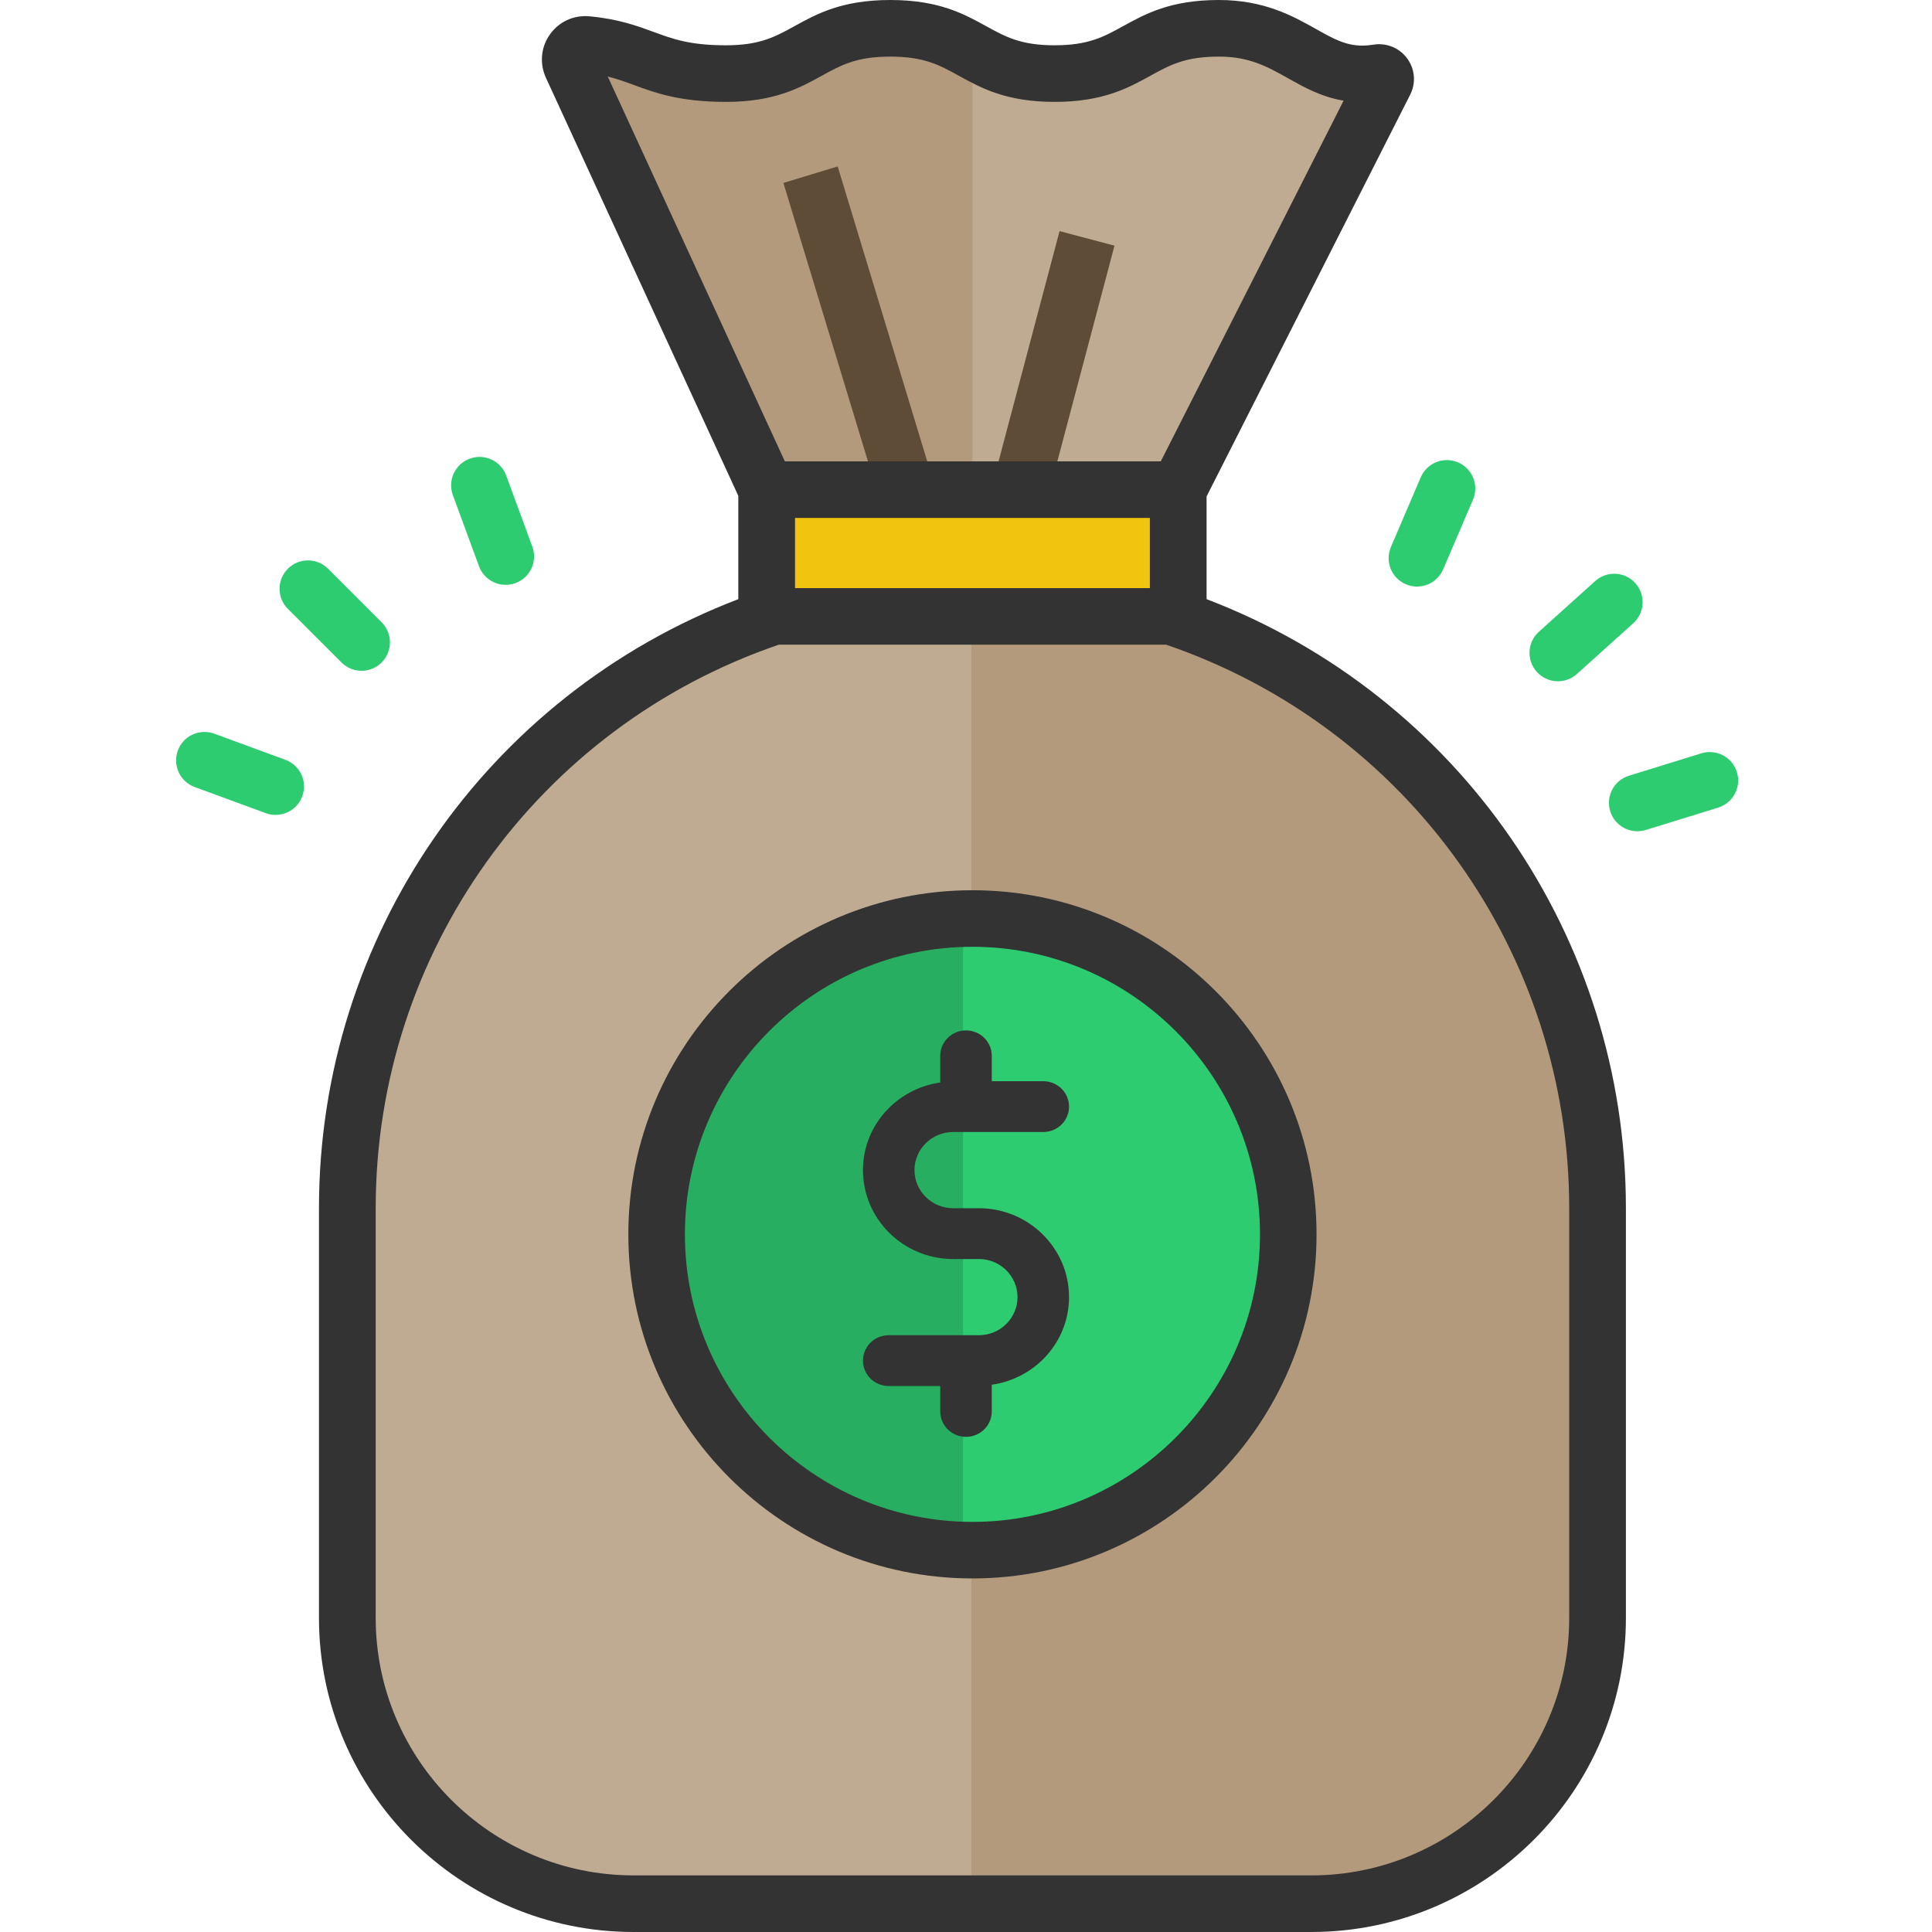
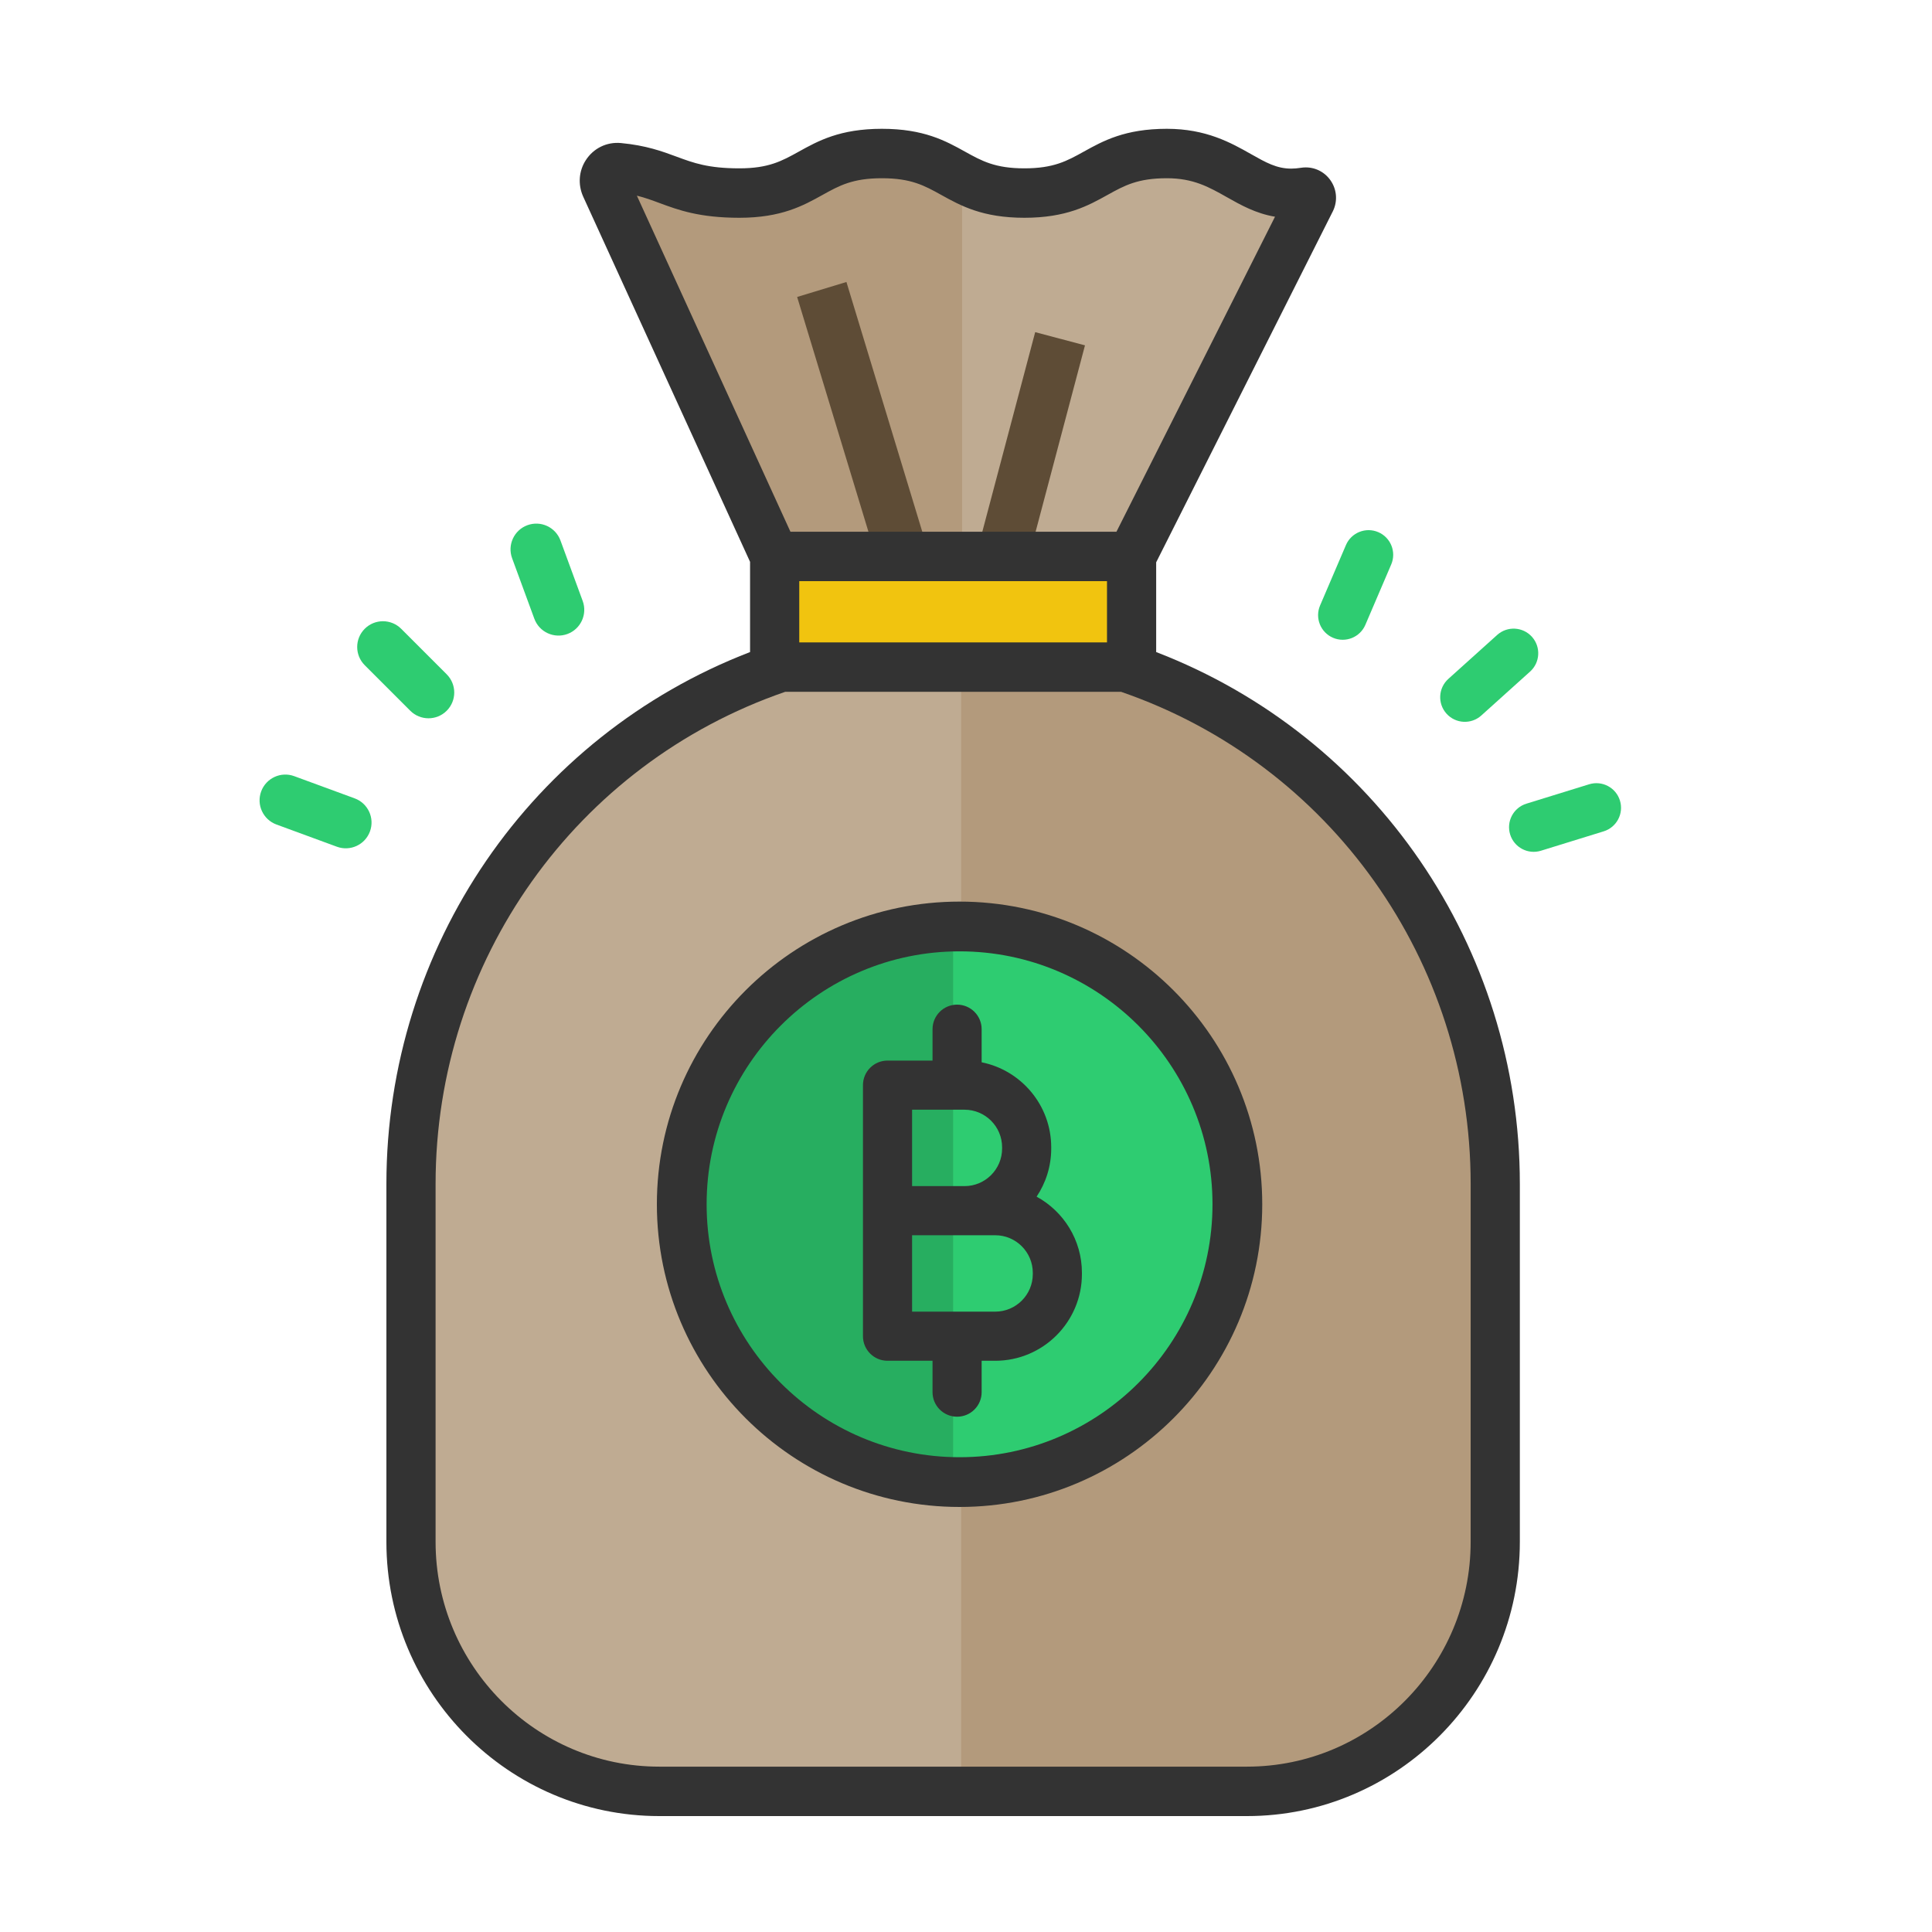
<svg xmlns="http://www.w3.org/2000/svg" width="150px" height="150px" viewBox="0 0 150 150" version="1.1">
  <defs />
  <g id="Icons" stroke="none" stroke-width="1" fill="none" fill-rule="evenodd">
-     <g id="unit-of-account" fill-rule="nonzero">
-       <g id="Group" transform="translate(26.72549, 1.960784)" fill="#BFAB92">
-         <path d="M80.83,4.31 C81.012,3.938 80.695,3.525 80.287,3.59 C75.285,4.392 73.934,0.147 67.932,0.147 C61.548,0.147 61.548,3.667 55.164,3.667 C48.78,3.667 48.78,0.147 42.396,0.147 C36.011,0.147 36.011,3.667 29.627,3.667 C23.97,3.667 23.325,1.825 18.812,1.405 C17.917,1.321 17.261,2.23 17.626,3.05 L32.788,36.01 L64.769,36.01 L80.83,4.31 Z" id="Shape" />
-         <path d="M33.366,45.862 L64.19,45.862 C83.463,52.294 97.355,70.458 97.355,91.863 L97.355,123.722 C97.355,135.988 87.395,145.932 75.108,145.932 L22.449,145.932 C10.162,145.932 0.202,135.988 0.202,123.722 L0.202,91.863 C0.202,70.458 14.093,52.294 33.366,45.862 Z" id="Shape" />
+     <g id="unit-of-account">
+       <g id="Group" transform="translate(60.54902, 12.7451)" />
+       <g id="Group-3" transform="translate(19, 10)" fill-rule="nonzero">
+         <g id="Group" transform="translate(13, 2)" fill="#BFAB92">
+           <path d="M70.432,3.776 C70.59,3.451 70.314,3.088 69.958,3.146 C65.6,3.848 64.423,0.129 59.193,0.129 C53.63,0.129 53.63,3.213 48.068,3.213 C42.505,3.213 42.505,0.129 36.942,0.129 C31.379,0.129 31.379,3.213 25.815,3.213 C20.887,3.213 20.324,1.599 16.392,1.231 C15.612,1.158 15.041,1.954 15.358,2.673 L28.57,31.554 L56.437,31.554 L70.432,3.776 Z" id="Shape" />
+           <path d="M29.074,40.186 L55.933,40.186 C72.726,45.822 84.831,61.739 84.831,80.494 L84.831,108.41 C84.831,119.158 76.152,127.871 65.446,127.871 L19.561,127.871 C8.855,127.871 0.176,119.158 0.176,108.41 L0.176,80.494 C0.176,61.739 12.28,45.822 29.074,40.186 Z" id="Shape" />
+         </g>
+         <g id="Group" transform="translate(28, 2)" fill="#B39A7C">
+           <path d="M27.621,40.186 L40.889,40.186 C57.708,45.822 69.831,61.739 69.831,80.494 L69.831,108.41 C69.831,119.158 61.138,127.871 50.416,127.871 L27.621,127.871 L27.621,40.186 Z" id="Shape" />
+           <path d="M27.698,1.813 C26.214,0.997 24.827,0.129 21.87,0.129 C16.298,0.129 16.298,3.213 10.726,3.213 C5.79,3.213 5.227,1.599 1.288,1.231 C0.507,1.158 -0.065,1.954 0.253,2.673 L13.485,31.554 L27.698,31.554 L27.698,1.813 L27.698,1.813 Z" id="Shape" />
+         </g>
+         <rect id="Rectangle-path" fill="#5E4C36" transform="translate(48, 23) rotate(-106.8946) translate(-48, -23) " x="37" y="21" width="22" height="4" />
+         <rect id="Rectangle-path" fill="#5E4C36" transform="translate(61, 25) rotate(-165.162) translate(-61, -25) " x="59" y="16" width="4" height="18" />
+         <polygon id="Shape" fill="#F1C40F" points="42 33 42 42 42.507 42 69.493 42 70 42 70 33" />
+         <circle id="Oval" fill="#2ECC71" cx="55.5" cy="84.5" r="21.5" />
+         <path d="M55,63 C43.365,63.225 34,72.761 34,84.5 C34,96.239 43.365,105.775 55,106 L55,63 Z" id="Shape" fill="#27AE60" />
+         <path d="M70.765,40.626 L70.765,33.659 L84.476,6.416 L84.489,6.391 C84.846,5.655 84.802,4.802 84.371,4.11 C83.938,3.413 83.192,2.997 82.375,2.997 C82.25,2.997 82.123,3.008 81.999,3.028 C81.737,3.07 81.484,3.091 81.245,3.091 C80.123,3.091 79.288,2.62 78.133,1.967 C76.582,1.09 74.652,0 71.597,0 C68.339,0 66.641,0.943 65.142,1.774 C63.837,2.498 62.807,3.07 60.533,3.07 C58.26,3.07 57.23,2.498 55.925,1.774 C54.427,0.943 52.728,0 49.47,0 C46.212,0 44.514,0.943 43.015,1.774 C41.71,2.498 40.68,3.07 38.406,3.07 C35.98,3.07 34.846,2.651 33.533,2.165 C32.423,1.754 31.164,1.289 29.212,1.106 C28.1,1.002 27.076,1.517 26.483,2.433 C25.941,3.27 25.858,4.316 26.272,5.252 L39.235,33.621 L39.235,40.626 C22.269,47.158 11,63.514 11,81.92 L11,109.708 C11,121.449 20.504,131 32.186,131 L77.814,131 C89.496,131 99,121.449 99,109.708 L99,81.919 C99,63.513 87.732,47.157 70.765,40.626 Z M43.054,35.12 L66.947,35.12 L66.947,39.875 L43.054,39.875 L43.054,35.12 L43.054,35.12 Z M32.214,5.767 C33.66,6.302 35.299,6.908 38.406,6.908 C41.664,6.908 43.363,5.966 44.861,5.134 C46.166,4.41 47.196,3.838 49.47,3.838 C51.744,3.838 52.774,4.41 54.079,5.134 C55.577,5.965 57.275,6.908 60.533,6.908 C63.792,6.908 65.49,5.966 66.988,5.134 C68.293,4.41 69.323,3.838 71.597,3.838 C73.652,3.838 74.861,4.521 76.261,5.312 C77.323,5.912 78.496,6.575 79.991,6.826 L67.682,31.282 L42.369,31.282 L30.446,5.19 C31.081,5.347 31.624,5.548 32.214,5.767 Z M95.181,109.708 C95.181,119.332 87.39,127.162 77.814,127.162 L32.187,127.162 C22.61,127.162 14.819,119.332 14.819,109.708 L14.819,81.919 C14.819,64.624 25.713,49.309 41.961,43.713 L68.041,43.713 C84.288,49.309 95.182,64.624 95.182,81.919 L95.181,109.708 L95.181,109.708 Z" id="Shape" fill="#333333" />
+         <path d="M55.5,60 C42.542,60 32,70.542 32,83.5 C32,96.458 42.542,107 55.5,107 C68.458,107 79,96.458 79,83.5 C79,70.542 68.458,60 55.5,60 Z M55.5,103.138 C44.671,103.138 35.862,94.329 35.862,83.5 C35.862,72.672 44.672,63.862 55.5,63.862 C66.328,63.862 75.138,72.672 75.138,83.5 C75.138,94.329 66.329,103.138 55.5,103.138 Z" id="Shape" fill="#333333" />
+         <rect id="Rectangle-path" fill="#2ECC71" transform="translate(12.5, 42) rotate(-135) translate(-12.5, -42) " x="8" y="40" width="9" height="4" rx="2" />
+         <rect id="Rectangle-path" fill="#2ECC71" transform="translate(23.5, 35) rotate(-110.1765) translate(-23.5, -35) " x="19" y="33" width="9" height="4" rx="2" />
+         <rect id="Rectangle-path" fill="#2ECC71" transform="translate(5.5, 53) rotate(20.17647) translate(-5.5, -53) " x="1" y="51" width="9" height="4" rx="2" />
+         <g id="Group-2" transform="translate(95, 44) rotate(93) translate(-95, -44) translate(82, 31)" fill="#2ECC71">
+           <rect id="Rectangle-path" transform="translate(11.34264, 11.46209) rotate(-135) translate(-11.34264, -11.46209) " x="6.882" y="9.55" width="8.922" height="3.824" rx="1.912" />
+           <rect id="Rectangle-path" transform="translate(22.06502, 5.00507) rotate(-110.1765) translate(-22.06502, -5.00507) " x="17.604" y="3.093" width="8.922" height="3.824" rx="1.912" />
+           <rect id="Rectangle-path" transform="translate(4.885621, 22.18447) rotate(20.17647) translate(-4.885621, -22.18447) " x="0.425" y="20.273" width="8.922" height="3.824" rx="1.912" />
+         </g>
      </g>
-       <g id="Group" transform="translate(43.88235, 1.960784)" fill="#B39A7C">
-         <path d="M31.528,45.862 L46.673,45.862 C65.871,52.294 79.708,70.458 79.708,91.863 L79.708,123.722 C79.708,135.988 69.787,145.932 57.548,145.932 L31.528,145.932 L31.528,45.862 Z" id="Shape" />
-         <path d="M31.616,2.069 C29.922,1.138 28.339,0.147 24.963,0.147 C18.603,0.147 18.603,3.667 12.243,3.667 C6.609,3.667 5.966,1.825 1.47,1.405 C0.579,1.321 -0.074,2.23 0.289,3.05 L15.392,36.01 L31.617,36.01 L31.617,2.069 L31.616,2.069 Z" id="Shape" />
-       </g>
-       <g id="Group" transform="translate(60.54902, 12.7451)" fill="#5E4C36">
-         <rect id="Rectangle-path" transform="translate(6.086092, 13.01512) rotate(-106.8946) translate(-6.086092, -13.01512) " x="-6.663" y="10.812" width="25.497" height="4.405" />
-         <rect id="Rectangle-path" transform="translate(21.27405, 15.47652) rotate(-165.162) translate(-21.27405, -15.47652) " x="19.068" y="5.429" width="4.412" height="20.095" />
-       </g>
-       <polygon id="Shape" fill="#F1C40F" points="59.569 38.235 59.569 48.039 60.145 48.039 90.855 48.039 91.431 48.039 91.431 38.235" />
-       <circle id="Oval" fill="#2ECC71" cx="75.255" cy="96.078" r="24.51" />
-       <path d="M74.765,71.569 C61.456,71.825 50.745,82.696 50.745,96.078 C50.745,109.46 61.456,120.332 74.765,120.588 L74.765,71.569 Z" id="Shape" fill="#27AE60" />
-       <path d="M93.679,46.518 L93.679,38.541 L109.488,7.347 L109.503,7.318 C109.914,6.475 109.864,5.499 109.367,4.706 C108.867,3.908 108.007,3.432 107.066,3.432 C106.921,3.432 106.775,3.444 106.632,3.467 C106.33,3.515 106.038,3.54 105.763,3.54 C104.469,3.54 103.506,3 102.174,2.252 C100.386,1.249 98.16,0 94.637,0 C90.881,0 88.922,1.079 87.194,2.032 C85.69,2.861 84.502,3.516 81.88,3.516 C79.259,3.516 78.071,2.861 76.567,2.032 C74.839,1.079 72.881,0 69.124,0 C65.367,0 63.408,1.079 61.681,2.032 C60.176,2.861 58.988,3.516 56.365,3.516 C53.568,3.516 52.261,3.035 50.747,2.479 C49.466,2.009 48.015,1.475 45.765,1.266 C44.482,1.147 43.302,1.737 42.618,2.786 C41.993,3.745 41.897,4.942 42.374,6.014 L57.322,38.497 L57.322,46.519 C37.758,53.997 24.765,72.726 24.765,93.801 L24.765,125.62 C24.765,139.063 35.724,150 49.194,150 L101.806,150 C115.276,150 126.235,139.063 126.235,125.62 L126.235,93.801 C126.236,72.725 113.242,53.997 93.679,46.518 Z M61.726,40.213 L89.275,40.213 L89.275,45.659 L61.726,45.659 L61.726,40.213 L61.726,40.213 Z M49.226,6.603 C50.893,7.216 52.783,7.91 56.365,7.91 C60.122,7.91 62.081,6.831 63.809,5.878 C65.314,5.049 66.502,4.395 69.124,4.395 C71.745,4.395 72.934,5.049 74.438,5.878 C76.166,6.831 78.124,7.91 81.88,7.91 C85.637,7.91 87.596,6.831 89.323,5.878 C90.828,5.049 92.016,4.395 94.637,4.395 C97.007,4.395 98.402,5.177 100.016,6.083 C101.24,6.769 102.592,7.529 104.316,7.816 L90.123,35.819 L60.935,35.819 L47.187,5.943 C47.919,6.123 48.546,6.353 49.226,6.603 Z M121.832,125.62 C121.832,136.64 112.849,145.605 101.806,145.605 L49.195,145.605 C38.152,145.605 29.169,136.64 29.169,125.62 L29.169,93.801 C29.169,73.996 41.73,56.461 60.465,50.053 L90.537,50.053 C109.271,56.461 121.832,73.996 121.832,93.801 L121.832,125.62 L121.832,125.62 Z" id="Shape" fill="#333333" />
-       <path d="M75.5,69.118 C60.769,69.118 48.784,81.102 48.784,95.833 C48.784,110.564 60.769,122.549 75.5,122.549 C90.231,122.549 102.216,110.564 102.216,95.833 C102.216,81.102 90.231,69.118 75.5,69.118 Z M75.5,118.159 C63.19,118.159 53.175,108.144 53.175,95.834 C53.175,83.524 63.19,73.509 75.5,73.509 C87.81,73.509 97.825,83.524 97.825,95.834 C97.825,108.144 87.81,118.159 75.5,118.159 Z" id="Shape" fill="#333333" />
-       <rect id="Rectangle-path" fill="#2ECC71" transform="translate(25.9902, 47.79412) rotate(-135) translate(-25.9902, -47.79412) " x="20.843" y="45.588" width="10.294" height="4.412" rx="2.206" />
-       <rect id="Rectangle-path" fill="#2ECC71" transform="translate(38.2451, 40.44118) rotate(-110.1765) translate(-38.2451, -40.44118) " x="33.098" y="38.235" width="10.294" height="4.412" rx="2.206" />
-       <rect id="Rectangle-path" fill="#2ECC71" transform="translate(18.63725, 60.04902) rotate(20.17647) translate(-18.63725, -60.04902) " x="13.49" y="57.843" width="10.294" height="4.412" rx="2.206" />
-       <g id="Group-2" transform="translate(121.269, 50.53625) rotate(93) translate(-121.269, -50.53625) translate(106.269, 35.53625)" fill="#2ECC71">
-         <rect id="Rectangle-path" transform="translate(13.08766, 13.22549) rotate(-135) translate(-13.08766, -13.22549) " x="7.941" y="11.02" width="10.294" height="4.412" rx="2.206" />
-         <rect id="Rectangle-path" transform="translate(25.45964, 5.775081) rotate(-110.1765) translate(-25.45964, -5.775081) " x="20.313" y="3.569" width="10.294" height="4.412" rx="2.206" />
-         <rect id="Rectangle-path" transform="translate(5.637255, 25.59747) rotate(20.17647) translate(-5.637255, -25.59747) " x="0.49" y="23.392" width="10.294" height="4.412" rx="2.206" />
-       </g>
-       <path d="M74,87.889 L81,87.889 C82.105,87.889 83,87.007 83,85.917 C83,84.827 82.105,83.945 81,83.945 L77,83.945 L77,81.972 C77,80.882 76.105,80 75,80 C73.895,80 73,80.882 73,81.972 L73,84.044 C69.616,84.528 67,87.379 67,90.847 C67,94.653 70.141,97.75 74,97.75 L76,97.75 C77.654,97.75 79,99.077 79,100.708 C79,102.339 77.654,103.666 76,103.666 L69,103.666 C67.895,103.666 67,104.549 67,105.639 C67,106.729 67.895,107.611 69,107.611 L73,107.611 L73,109.583 C73,110.673 73.895,111.556 75,111.556 C76.105,111.556 77,110.673 77,109.583 L77,107.511 C80.384,107.028 83,104.177 83,100.708 C83,96.903 79.859,93.806 76,93.806 L74,93.806 C72.346,93.806 71,92.479 71,90.847 C71,89.216 72.346,87.889 74,87.889 Z" id="Shape" fill="#333333" />
+       <path d="M74.308,109.993 C75.362,109.993 76.215,109.14 76.215,108.087 L76.215,105.65 L77.269,105.65 C80.981,105.65 84,102.631 84,98.919 L84,98.821 C84,96.273 82.576,94.05 80.482,92.908 C81.198,91.838 81.616,90.554 81.616,89.173 L81.616,89.075 C81.616,85.819 79.292,83.095 76.215,82.476 L76.215,79.907 C76.215,78.854 75.362,78 74.308,78 C73.255,78 72.402,78.854 72.402,79.907 L72.402,82.343 L68.907,82.343 C67.854,82.343 67,83.197 67,84.25 L67,93.996 L67,103.743 C67,104.796 67.854,105.65 68.907,105.65 L72.401,105.65 L72.401,108.086 C72.401,109.14 73.255,109.993 74.308,109.993 Z M70.814,86.157 L74.885,86.157 C76.494,86.157 77.803,87.466 77.803,89.075 L77.803,89.173 C77.803,90.781 76.494,92.09 74.885,92.09 L70.814,92.09 L70.814,86.157 Z M70.814,95.904 L74.885,95.904 L77.269,95.904 C78.877,95.904 80.186,97.212 80.186,98.821 L80.186,98.919 C80.186,100.527 78.878,101.836 77.269,101.836 L70.814,101.836 L70.814,95.904 Z" id="Shape" fill="#333333" fill-rule="nonzero" />
    </g>
  </g>
</svg>
